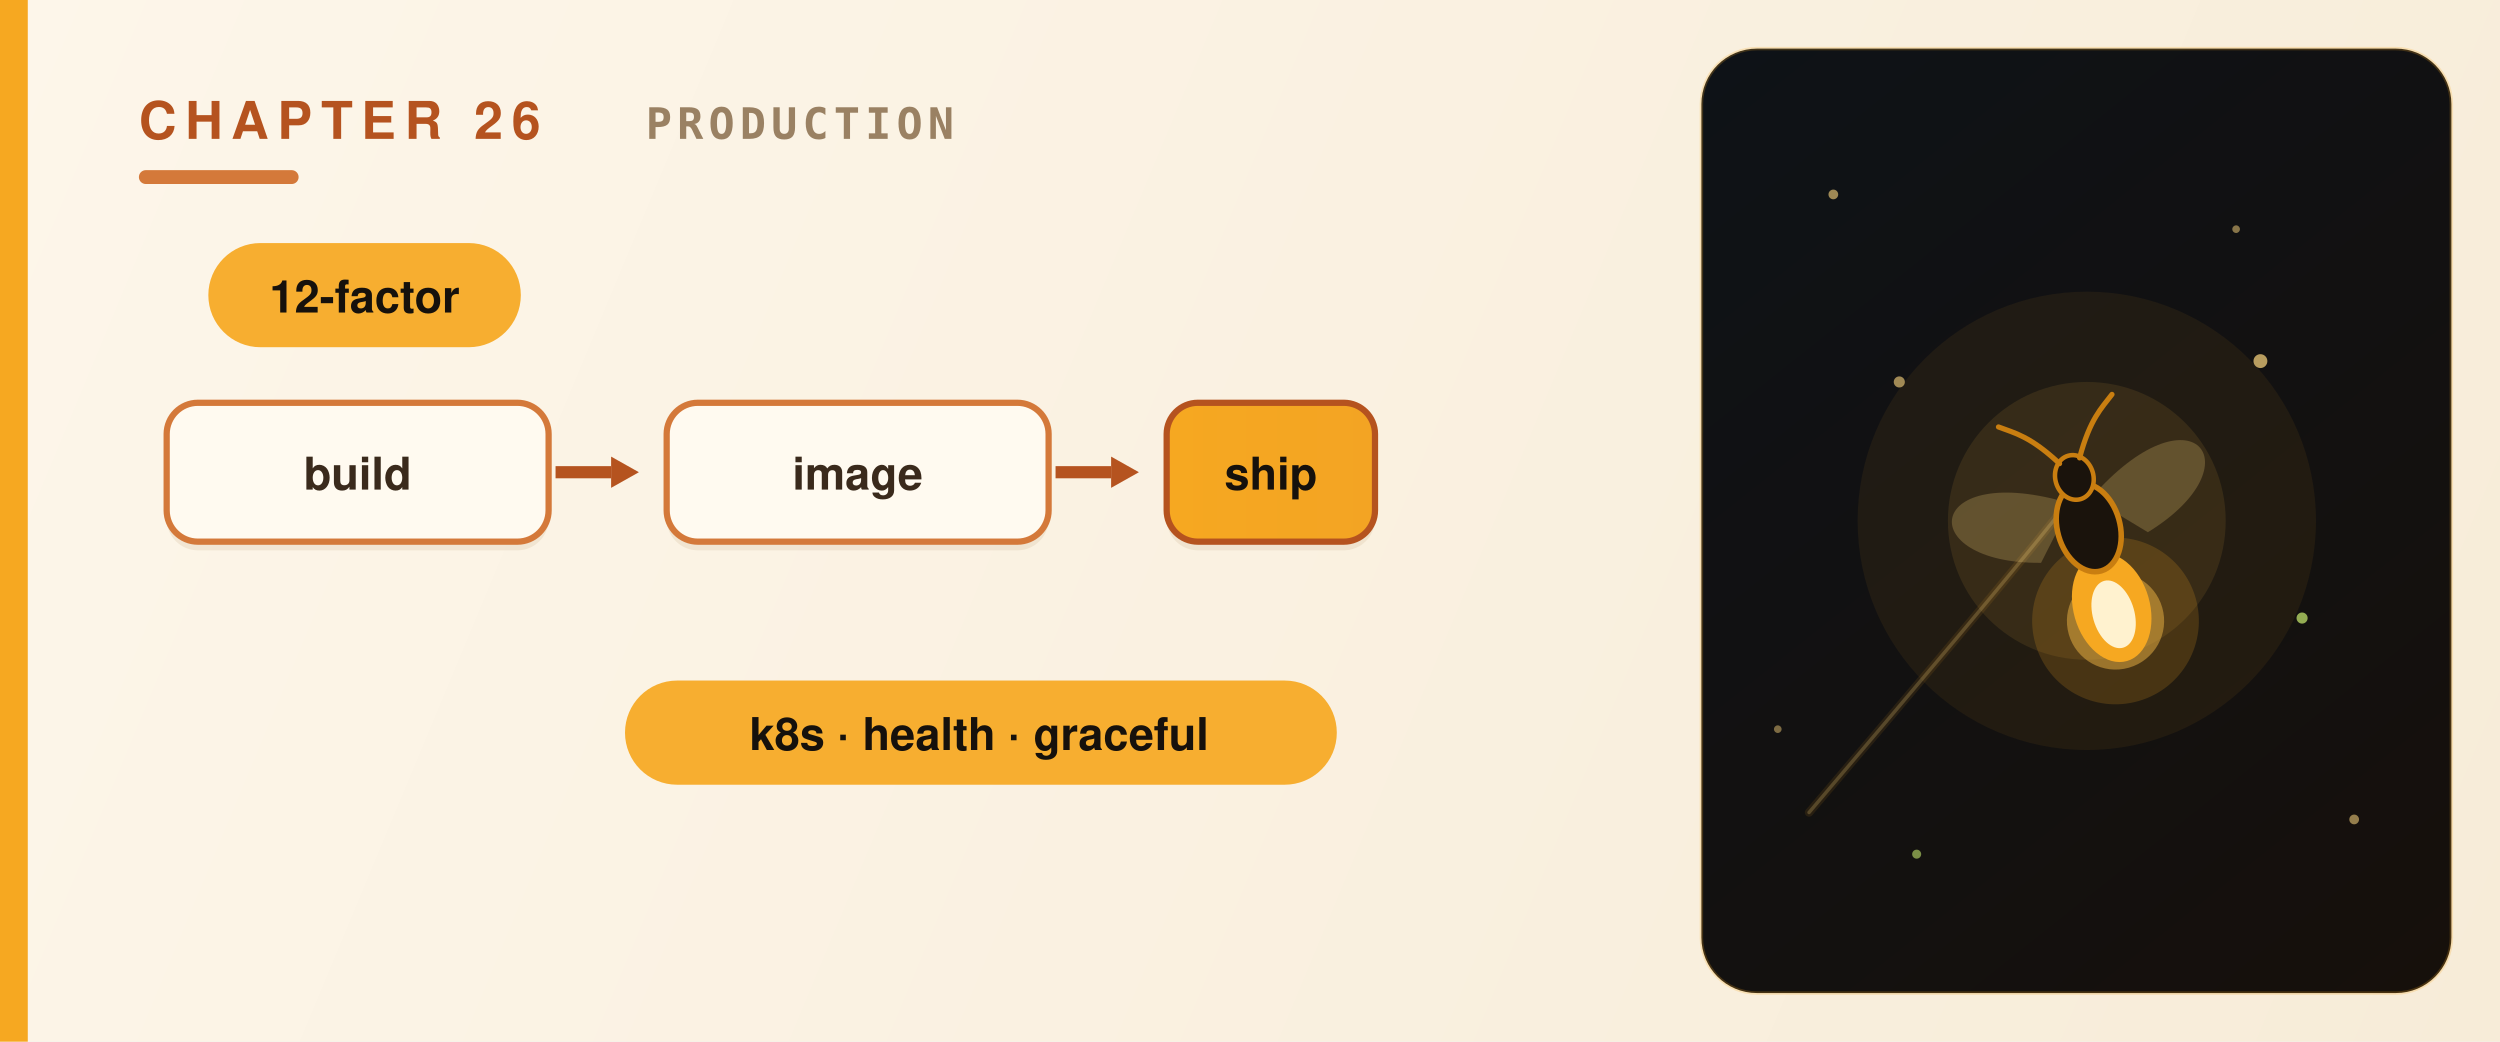
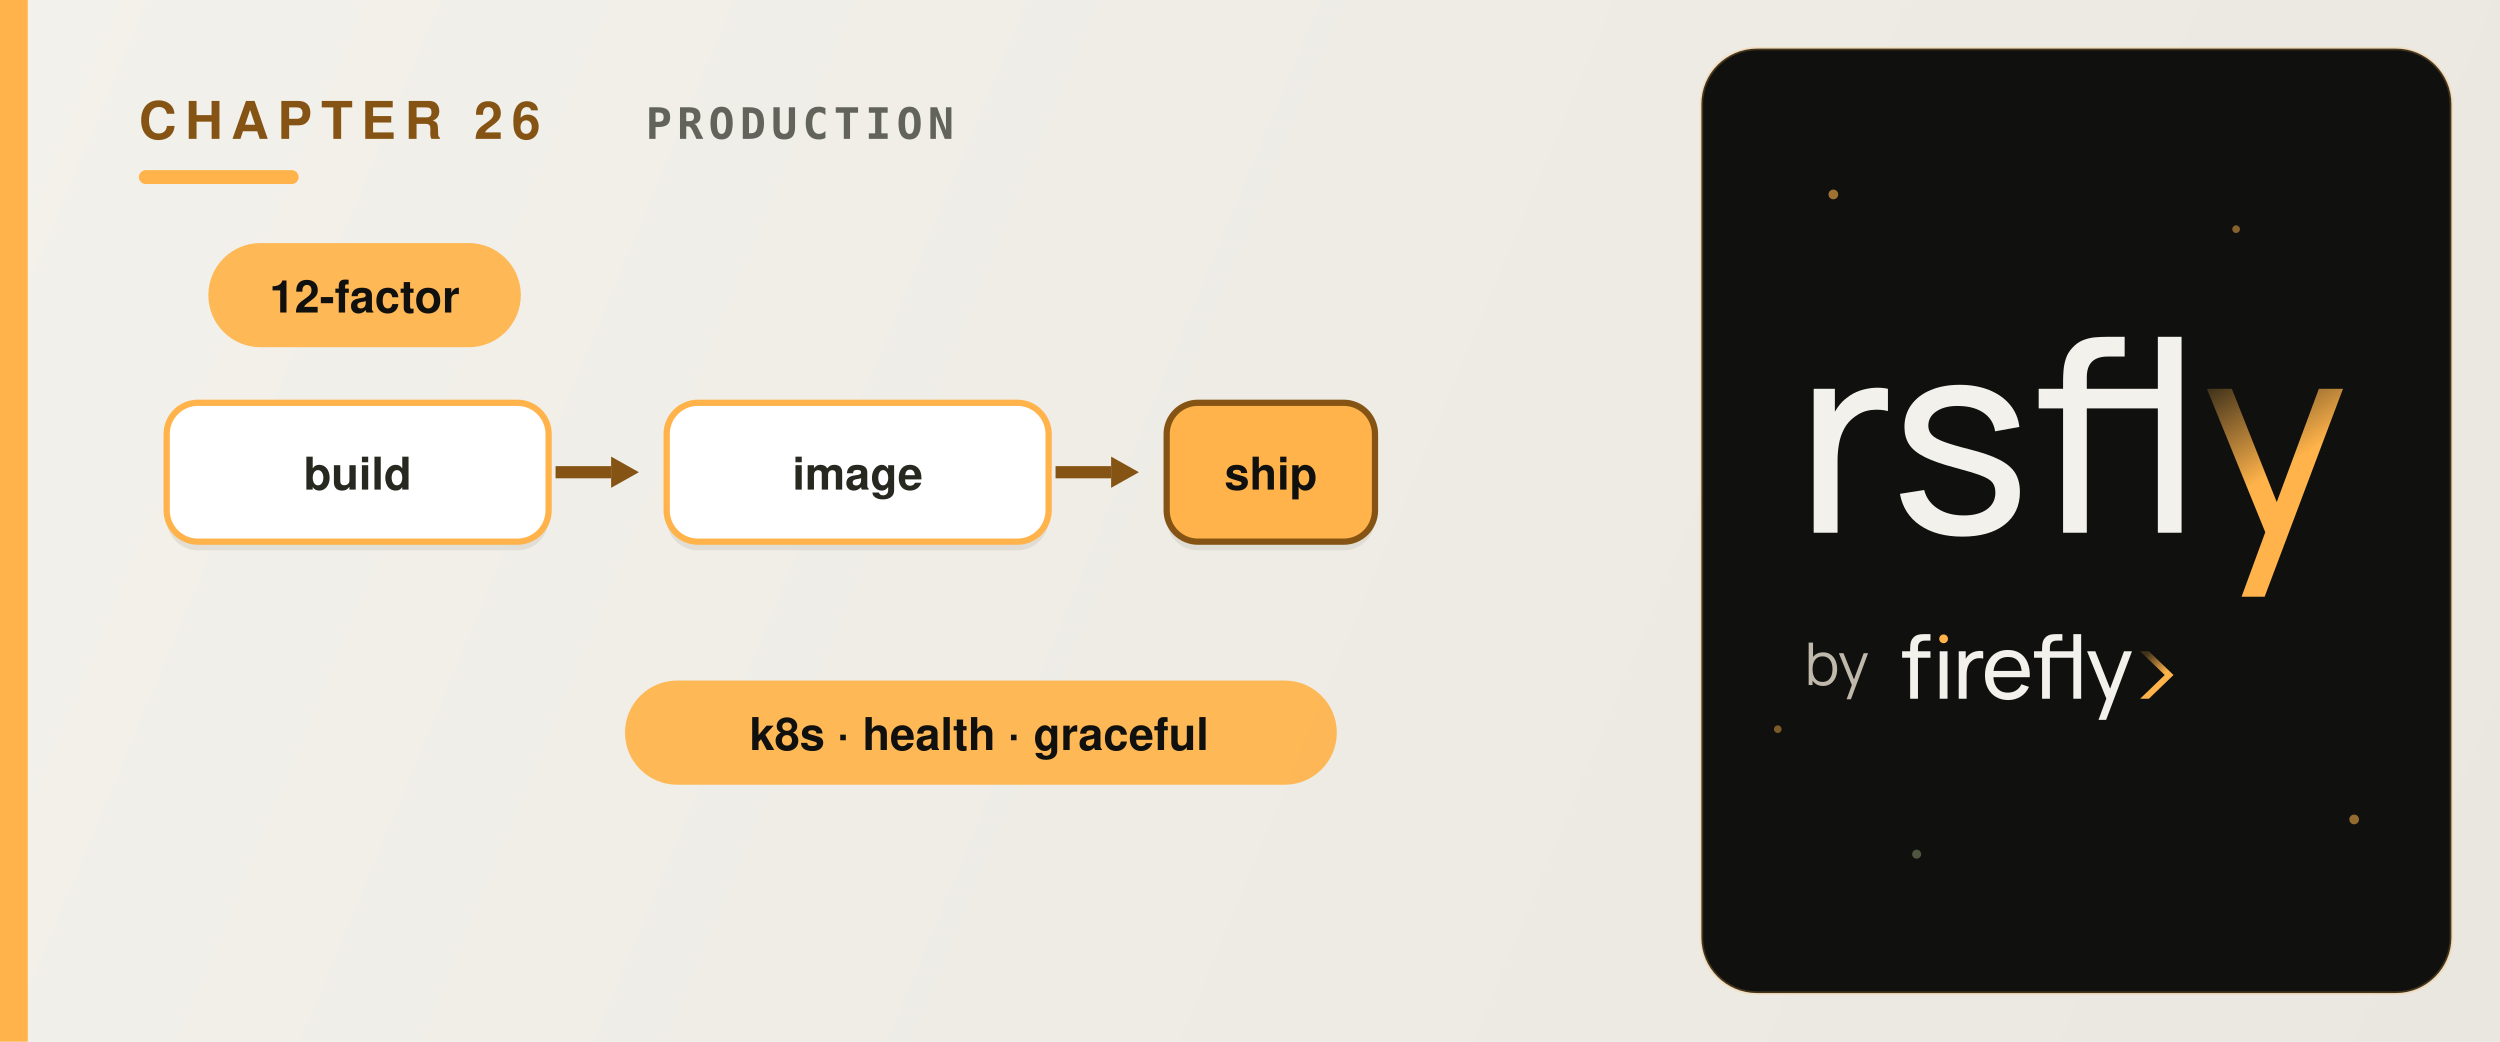
<svg xmlns="http://www.w3.org/2000/svg" viewBox="0 0 720 300" role="img" aria-label="Extending Firefly and going to production" font-family="Avenir Next,Avenir,Helvetica Neue,Helvetica,Arial,sans-serif">
  <defs>
    <linearGradient id="fld" x1="0" y1="0" x2="720" y2="300" gradientUnits="userSpaceOnUse">
-       <stop offset="0" stop-color="#fdf6ea" />
-       <stop offset="1" stop-color="#f7ecd8" />
+       <stop offset="0" stop-color="#f3f1eb" />
+       <stop offset="1" stop-color="#e9e7df" />
    </linearGradient>
    <linearGradient id="pnl" x1="490" y1="14" x2="706" y2="286" gradientUnits="userSpaceOnUse">
-       <stop offset="0" stop-color="#0e1217" />
-       <stop offset="1" stop-color="#16100b" />
+       <stop offset="0" stop-color="#10110f" />
+       <stop offset="1" stop-color="#10110f" />
    </linearGradient>
    <linearGradient id="grh" x1="0" y1="0" x2="720" y2="0" gradientUnits="userSpaceOnUse">
-       <stop offset="0" stop-color="#f6a821" />
-       <stop offset="1" stop-color="#d4793a" />
+       <stop offset="0" stop-color="#ffb34a" />
+       <stop offset="1" stop-color="#ffb34a" />
    </linearGradient>
  </defs>
  <rect width="720" height="300" fill="url(#fld)" />
  <rect x="0" y="0" width="8" height="300" fill="url(#grh)" />
  <rect x="490" y="14" width="216" height="272" rx="16" fill="url(#pnl)" />
-   <rect x="490" y="14" width="216" height="272" rx="16" fill="none" stroke="#f6a821" stroke-width="1" opacity="0.22" />
-   <g fill="#ffd980">
+   <rect x="490" y="14" width="216" height="272" rx="16" fill="none" stroke="#ffb34a" stroke-width="1" opacity="0.22" />
+   <g fill="#ffb34a">
    <circle cx="528" cy="56" r="1.4" opacity="0.6" />
    <circle cx="678" cy="236" r="1.4" opacity="0.55" />
    <circle cx="644" cy="66" r="1.1" opacity="0.5" />
    <circle cx="512" cy="210" r="1.1" opacity="0.45" />
  </g>
-   <circle cx="552" cy="246" r="1.3" fill="#bfe26a" opacity="0.6" />
-   <text x="40" y="40" fill="#b5531f" font-size="15" font-weight="800" letter-spacing="2.5">CHAPTER 26</text>
-   <text x="186" y="40" fill="#9a8163" font-size="12.5" font-weight="600" letter-spacing="1.5" font-family="SF Mono,JetBrains Mono,Menlo,Consolas,monospace">PRODUCTION</text>
-   <rect x="40" y="49" width="46" height="4" rx="2" fill="#d4793a" />
+   <circle cx="552" cy="246" r="1.3" fill="#7a8460" opacity="0.6" />
+   <text x="40" y="40" fill="#855414" font-size="15" font-weight="800" letter-spacing="2.5">CHAPTER 26</text>
+   <text x="186" y="40" fill="#62645b" font-size="12.5" font-weight="600" letter-spacing="1.5" font-family="SF Mono,JetBrains Mono,Menlo,Consolas,monospace">PRODUCTION</text>
+   <rect x="40" y="49" width="46" height="4" rx="2" fill="#ffb34a" />
  <g transform="translate(48,116)">
-     <rect x="0" y="2.5" width="110" height="40" rx="9" fill="#d9c4a3" opacity="0.30" />
-     <rect x="0" y="0" width="110" height="40" rx="9" fill="#fffaf0" stroke="#d4793a" stroke-width="1.8" />
-     <text x="55.0" y="25" text-anchor="middle" fill="#3a2a1c" font-size="13" font-weight="700">build</text>
+     <rect x="0" y="2.5" width="110" height="40" rx="9" fill="#bfb8ab" opacity="0.30" />
+     <rect x="0" y="0" width="110" height="40" rx="9" fill="#ffffff" stroke="#ffb34a" stroke-width="1.8" />
+     <text x="55.0" y="25" text-anchor="middle" fill="#272820" font-size="13" font-weight="700">build</text>
  </g>
-   <line x1="160" y1="136" x2="176.0" y2="136.0" stroke="#b5531f" stroke-width="3.5" />
-   <polygon points="184.0,136.0 176.0,140.5 176.0,131.5" fill="#b5531f" />
+   <line x1="160" y1="136" x2="176.0" y2="136.0" stroke="#855414" stroke-width="3.5" />
+   <polygon points="184.0,136.0 176.0,140.5 176.0,131.5" fill="#855414" />
  <g transform="translate(192,116)">
-     <rect x="0" y="2.5" width="110" height="40" rx="9" fill="#d9c4a3" opacity="0.30" />
-     <rect x="0" y="0" width="110" height="40" rx="9" fill="#fffaf0" stroke="#d4793a" stroke-width="1.8" />
-     <text x="55.0" y="25" text-anchor="middle" fill="#3a2a1c" font-size="13" font-weight="700">image</text>
+     <rect x="0" y="2.5" width="110" height="40" rx="9" fill="#bfb8ab" opacity="0.30" />
+     <rect x="0" y="0" width="110" height="40" rx="9" fill="#ffffff" stroke="#ffb34a" stroke-width="1.8" />
+     <text x="55.0" y="25" text-anchor="middle" fill="#272820" font-size="13" font-weight="700">image</text>
  </g>
-   <line x1="304" y1="136" x2="320.0" y2="136.0" stroke="#b5531f" stroke-width="3.5" />
-   <polygon points="328.0,136.0 320.0,140.5 320.0,131.5" fill="#b5531f" />
+   <line x1="304" y1="136" x2="320.0" y2="136.0" stroke="#855414" stroke-width="3.5" />
+   <polygon points="328.0,136.0 320.0,140.5 320.0,131.5" fill="#855414" />
  <g transform="translate(336,116)">
-     <rect x="0" y="2.5" width="60" height="40" rx="9" fill="#d9c4a3" opacity="0.30" />
-     <rect x="0" y="0" width="60" height="40" rx="9" fill="url(#grh)" stroke="#b5531f" stroke-width="1.8" />
-     <text x="30.0" y="25" text-anchor="middle" fill="#16110c" font-size="13" font-weight="700">ship</text>
+     <rect x="0" y="2.5" width="60" height="40" rx="9" fill="#bfb8ab" opacity="0.30" />
+     <rect x="0" y="0" width="60" height="40" rx="9" fill="url(#grh)" stroke="#855414" stroke-width="1.8" />
+     <text x="30.0" y="25" text-anchor="middle" fill="#10110f" font-size="13" font-weight="700">ship</text>
  </g>
  <g transform="translate(60,70)">
-     <rect x="0" y="0" width="90" height="30" rx="15" fill="#f6a821" opacity="0.92" />
-     <text x="45" y="20" text-anchor="middle" fill="#16110c" font-size="13" font-weight="700">12-factor</text>
+     <rect x="0" y="0" width="90" height="30" rx="15" fill="#ffb34a" opacity="0.92" />
+     <text x="45" y="20" text-anchor="middle" fill="#10110f" font-size="13" font-weight="700">12-factor</text>
  </g>
  <g transform="translate(180,196)">
-     <rect x="0" y="0" width="205" height="30" rx="15" fill="#f6a821" opacity="0.92" />
-     <text x="102" y="20" text-anchor="middle" fill="#16110c" font-size="13" font-weight="700">k8s · health · graceful</text>
+     <rect x="0" y="0" width="205" height="30" rx="15" fill="#ffb34a" opacity="0.92" />
+     <text x="102" y="20" text-anchor="middle" fill="#10110f" font-size="13" font-weight="700">k8s · health · graceful</text>
  </g>
-   <g transform="translate(601,150)">
-     <circle r="66" fill="#f6a821" opacity="0.07" />
-     <circle r="40" fill="#ffc24a" opacity="0.10" />
-     <path d="M-80,84 C-46,44 -24,18 -8,-2" fill="none" stroke="#f6a821" stroke-width="2.4" opacity="0.10" stroke-linecap="round" />
-     <path d="M-80,84 C-46,44 -24,18 -8,-2" fill="none" stroke="#ffd980" stroke-width="1" opacity="0.22" stroke-linecap="round" />
-     <g transform="rotate(-16)">
-       <circle cx="0" cy="30" r="24" fill="#f6a821" opacity="0.18" />
-       <circle cx="0" cy="30" r="14" fill="#ffc24a" opacity="0.45" />
-       <path d="M-3,-6 C-40,-30 -52,-2 -16,8 Z" fill="#ffd980" opacity="0.22" />
-       <path d="M3,-6 C40,-30 52,-2 16,8 Z" fill="#ffd980" opacity="0.22" />
-       <ellipse cx="0" cy="26" rx="11" ry="16" fill="#f6a821" />
-       <ellipse cx="0" cy="28" rx="6" ry="10" fill="#fff2cf" />
-       <ellipse cx="0" cy="2" rx="9" ry="13" fill="#1a130c" stroke="#c97e10" stroke-width="1.6" />
-       <ellipse cx="0" cy="-13" rx="5.5" ry="6.5" fill="#1a130c" stroke="#c97e10" stroke-width="1.3" />
-       <path d="M-3,-18 C-9,-28 -13,-30 -17,-33" fill="none" stroke="#c97e10" stroke-width="1.5" stroke-linecap="round" />
-       <path d="M3,-18 C9,-28 13,-30 17,-33" fill="none" stroke="#c97e10" stroke-width="1.5" stroke-linecap="round" />
+   <svg x="506" y="82" width="184" height="133" viewBox="0 0 335.52 242">
+     <g fill="#f3f1eb" transform="translate(20 130) scale(0.07 -0.07)">
+       <g transform="translate(0 0)">
+         <path d="M140 0L140 1080L299 1080L299 908Q310 927 323 945Q353 987 391 1014Q433 1048 486 1066Q539 1084 594 1087.5Q649 1091 697 1080L697 913Q641 928 574 921Q507 914 450 872Q398 835 369.5 782Q341 729 330 667.5Q319 606 319 542L319 0Z" />
+       </g>
+       <g transform="translate(707 0)">
+         <path d="M548 -29Q355 -29 231.5 55.5Q108 140 80 292L262 321Q284 233 363 181.5Q442 130 559 130Q670 130 733 176Q796 222 796 301Q796 347 775 375.5Q754 404 688.5 429Q623 454 491 489Q348 527 266 568Q184 609 149 663Q114 717 114 794Q114 889 166 960.5Q218 1032 311.5 1071Q405 1110 529 1110Q652 1110 749 1071Q846 1032 905.5 960.5Q965 889 976 794L794 761Q781 848 710.5 898Q640 948 529 951Q424 955 358.5 914Q293 873 293 803Q293 764 317.5 736Q342 708 408.5 683Q475 658 602 626Q745 590 827.5 547.5Q910 505 945 447.5Q980 390 980 306Q980 150 865 60.5Q750 -29 548 -29Z" />
+       </g>
+       <g transform="translate(1768 0)">
+         <path d="M243 0L243 933L60 933L60 1080L243 1080L243 1139Q243 1181 247 1224.5Q251 1268 265 1309.5Q279 1351 311 1386Q348 1427 392 1444.5Q436 1462 481.5 1466Q527 1470 568 1470L705 1470L705 1322L578 1322Q499 1322 460 1283.5Q421 1245 421 1167L421 1080L954 1080L954 1470L1132 1470L1132 0L954 0L954 933L421 933L421 0Z" />
+       </g>
+       <g transform="translate(3060 0)">
+         <g data-family-terminal="trail-y">
+           <defs>
+             <linearGradient id="opener-rsfly-family-rsfly-20-130-140" gradientUnits="userSpaceOnUse" x1="30" y1="1080" x2="554" y2="230">
+               <stop offset="0" stop-color="#ffb34a" stop-opacity="0.2" />
+               <stop offset="0.8" stop-color="#ffb34a" stop-opacity="1" />
+             </linearGradient>
+           </defs>
+           <path d="M290 -480L468 4L30 1080L217 1080L554 230L870 1080L1051 1080L463 -480Z" fill="url(#opener-rsfly-family-rsfly-20-130-140)" />
+         </g>
+       </g>
    </g>
-     <circle cx="50" cy="-46" r="2" fill="#ffd980" opacity="0.7" />
-     <circle cx="62" cy="28" r="1.6" fill="#bfe26a" opacity="0.75" />
-     <circle cx="-54" cy="-40" r="1.6" fill="#ffd980" opacity="0.6" />
-   </g>
+     <g fill="#bfb8ab" transform="translate(25 210) scale(0.0155 -0.0155)">
+       <path d="M625 -30Q476 -30 373 46Q314 89 271 150L271 0L139 0L139 1440L287 1440L287 953Q325 1001 375 1036Q479 1110 631 1110Q779 1110 885 1035Q991 960 1047.5 831Q1104 702 1104 541Q1104 379 1047 250Q990 121 883 45.5Q776 -30 625 -30ZM610 107Q723 107 798 164Q873 221 910.5 319.5Q948 418 948 541Q948 663 911 761Q874 859 798.5 916Q723 973 607 973Q494 973 419.5 918Q345 863 308 765.5Q271 668 271 541Q271 416 308 317.5Q345 219 420 163Q495 107 610 107Z" transform="translate(0 0)" />
+       <path d="M294 -480L472 3L33 1080L189 1080L544 192L871 1080L1021 1080L441 -480Z" transform="translate(1131 0)" />
+     </g>
+     <svg x="76" y="183" width="143" height="45.48" viewBox="5 -148 619.4 197">
+       <defs>
+         <linearGradient id="opener-rsfly-firefly-trail" gradientUnits="userSpaceOnUse" x1="567.4" y1="-108" x2="623.4" y2="-54">
+           <stop offset="0" stop-color="#ffb34a" stop-opacity="0.2" />
+           <stop offset="0.8" stop-color="#ffb34a" stop-opacity="1" />
+         </linearGradient>
+       </defs>
+       <path d="M24.3 0L24.3 -93.3L6 -93.3L6 -108L24.3 -108L24.3 -113.9Q24.3 -118.1 24.7 -122.45Q25.1 -126.8 26.5 -130.95Q27.9 -135.1 31.1 -138.6Q34.8 -142.7 39.2 -144.45Q43.6 -146.2 48.15 -146.6Q52.7 -147 56.8 -147L70.5 -147L70.5 -132.2L57.8 -132.2Q49.9 -132.2 46 -128.35Q42.1 -124.5 42.1 -116.7L42.1 -108L70.5 -108L70.5 -93.3L42.1 -93.3L42.1 0ZM91.5 0L91.5 -108L109.3 -108L109.3 0ZM134.8 0L134.8 -108L150.7 -108L150.7 -90.8Q151.8 -92.7 153.1 -94.5Q156.1 -98.7 159.9 -101.4Q164.1 -104.8 169.4 -106.6Q174.7 -108.4 180.2 -108.75Q185.7 -109.1 190.5 -108L190.5 -91.3Q184.9 -92.8 178.2 -92.1Q171.5 -91.4 165.8 -87.2Q160.6 -83.5 157.75 -78.2Q154.9 -72.9 153.8 -66.75Q152.7 -60.6 152.7 -54.2L152.7 0ZM247.3 3Q231.4 3 219.55 -4.05Q207.7 -11.1 201.1 -23.75Q194.5 -36.4 194.5 -53.3Q194.5 -71 201 -83.95Q207.5 -96.9 219.15 -103.95Q230.8 -111 246.5 -111Q262.8 -111 274.25 -103.5Q285.7 -96 291.45 -82.1Q297.2 -68.2 296.4 -49L213.6 -49Q214.6 -33.5 222 -24.4Q230.6 -13.9 246.5 -13.9Q257.2 -13.9 265.1 -18.8Q273 -23.7 277.5 -32.9L294.6 -27Q288.3 -12.7 275.65 -4.85Q263 3 247.3 3ZM277.9 -63.3Q276.5 -77.4 270.3 -85.2Q262.5 -95 247.1 -95Q230.6 -95 222 -84.4Q215.5 -76.4 213.9 -63.3ZM324.4 0L324.4 -93.3L306.1 -93.3L306.1 -108L324.4 -108L324.4 -113.9Q324.4 -118.1 324.8 -122.45Q325.2 -126.8 326.6 -130.95Q328 -135.1 331.2 -138.6Q334.9 -142.7 339.3 -144.45Q343.7 -146.2 348.25 -146.6Q352.8 -147 356.9 -147L370.6 -147L370.6 -132.2L357.9 -132.2Q350 -132.2 346.1 -128.35Q342.2 -124.5 342.2 -116.7L342.2 -108L395.5 -108L395.5 -147L413.3 -147L413.3 0L395.5 0L395.5 -93.3L342.2 -93.3L342.2 0ZM452.8 48L470.6 -0.4L426.8 -108L445.5 -108L479.2 -23L510.8 -108L528.9 -108L470.1 48Z" fill="#f3f1eb" />
+       <circle cx="100.4" cy="-136.3" r="9.97" fill="#ffb34a" />
+       <path d="M567.4 -108L623.4 -54L603.4 -54L547.4 -108Z" fill="url(#opener-rsfly-firefly-trail)" />
+       <path d="M623.4 -54L567.4 0L547.4 0L603.4 -54Z" fill="#ffb34a" />
+     </svg>
+   </svg>
</svg>
